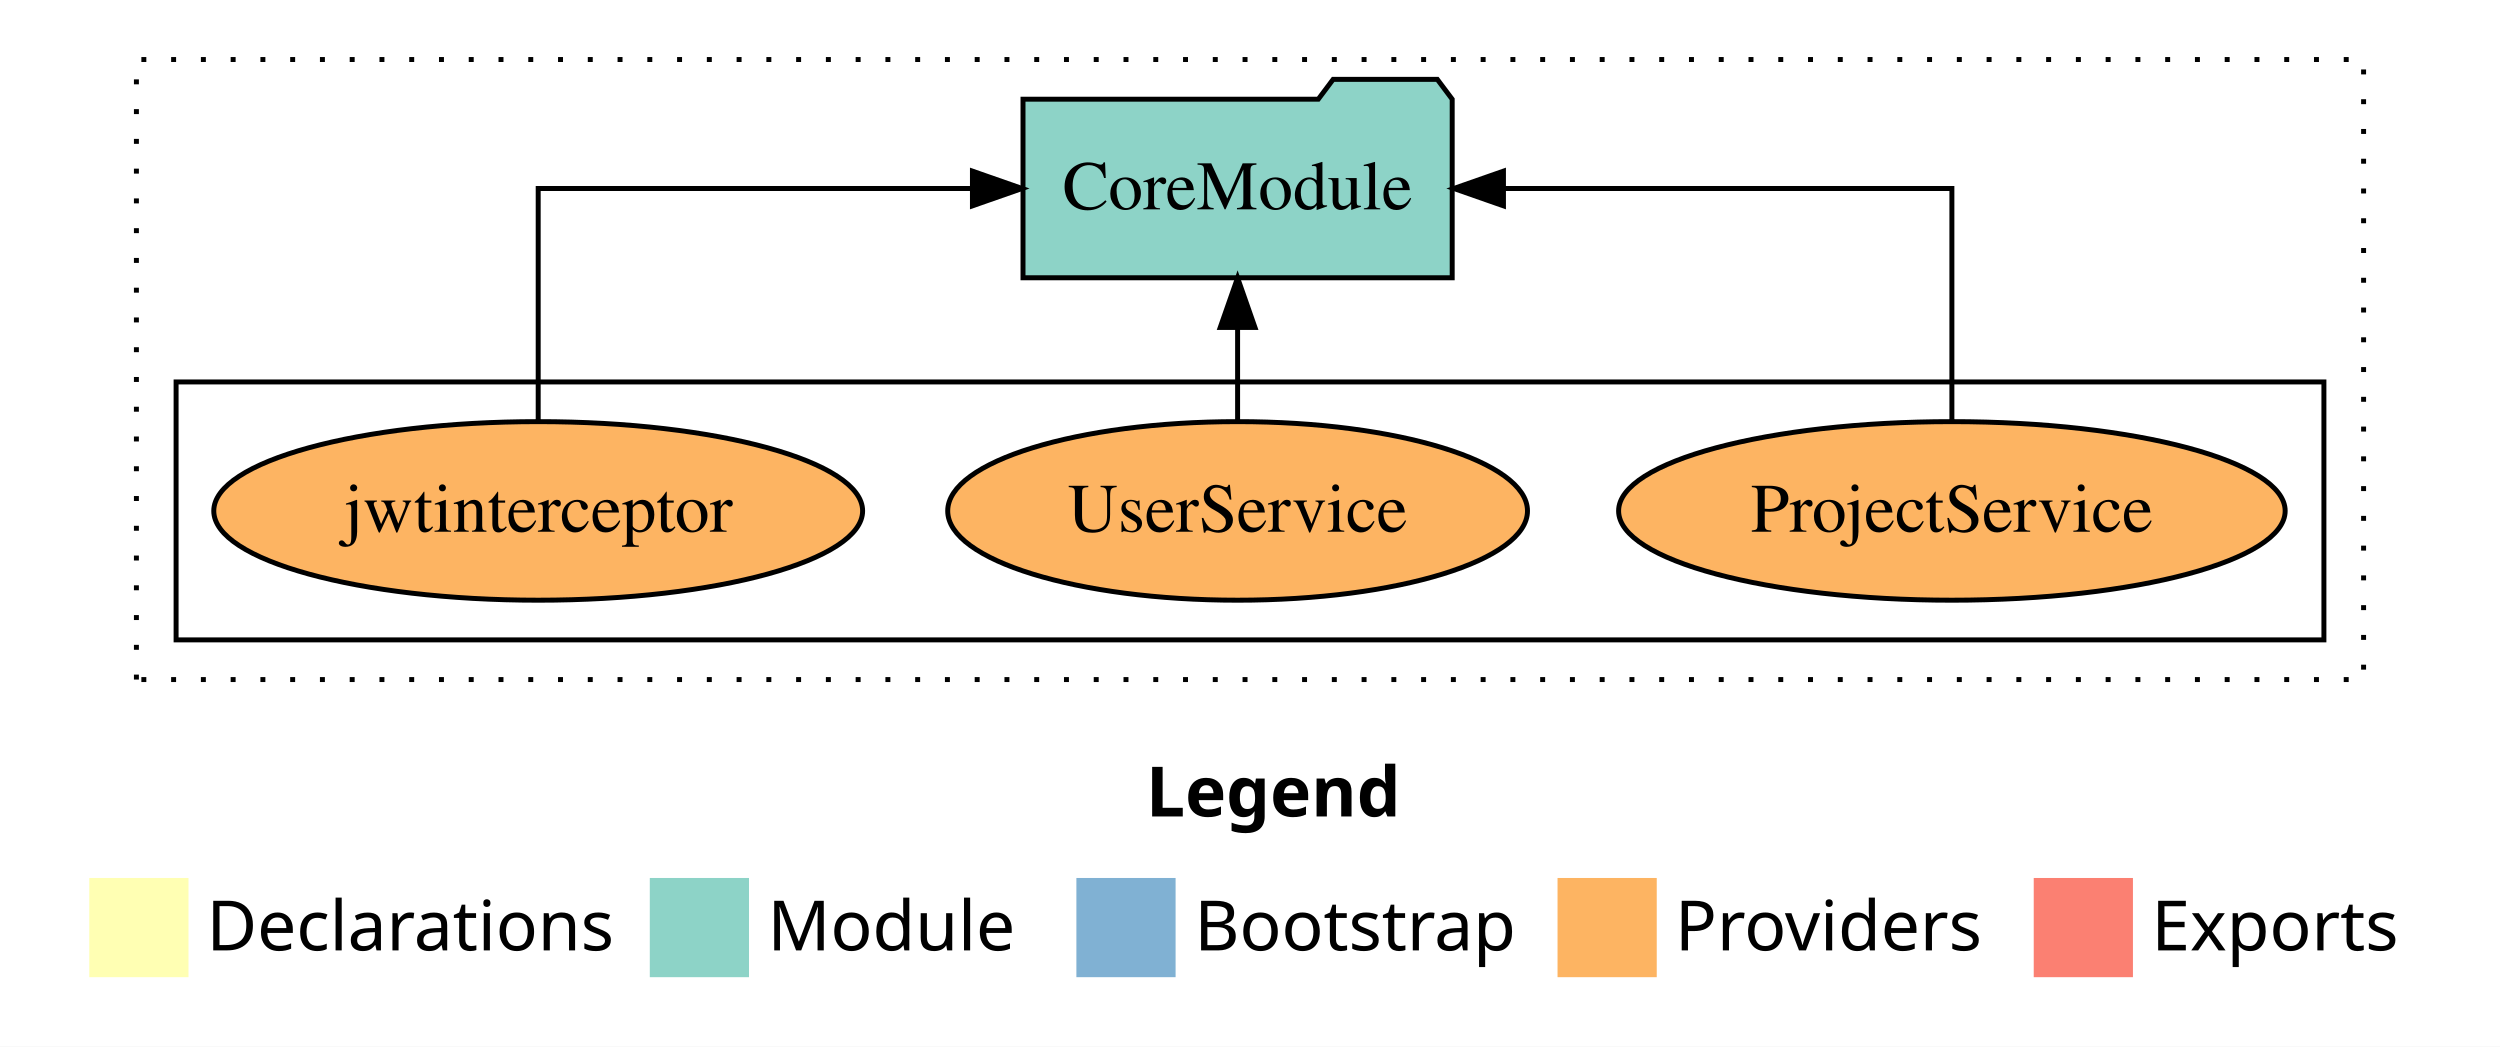
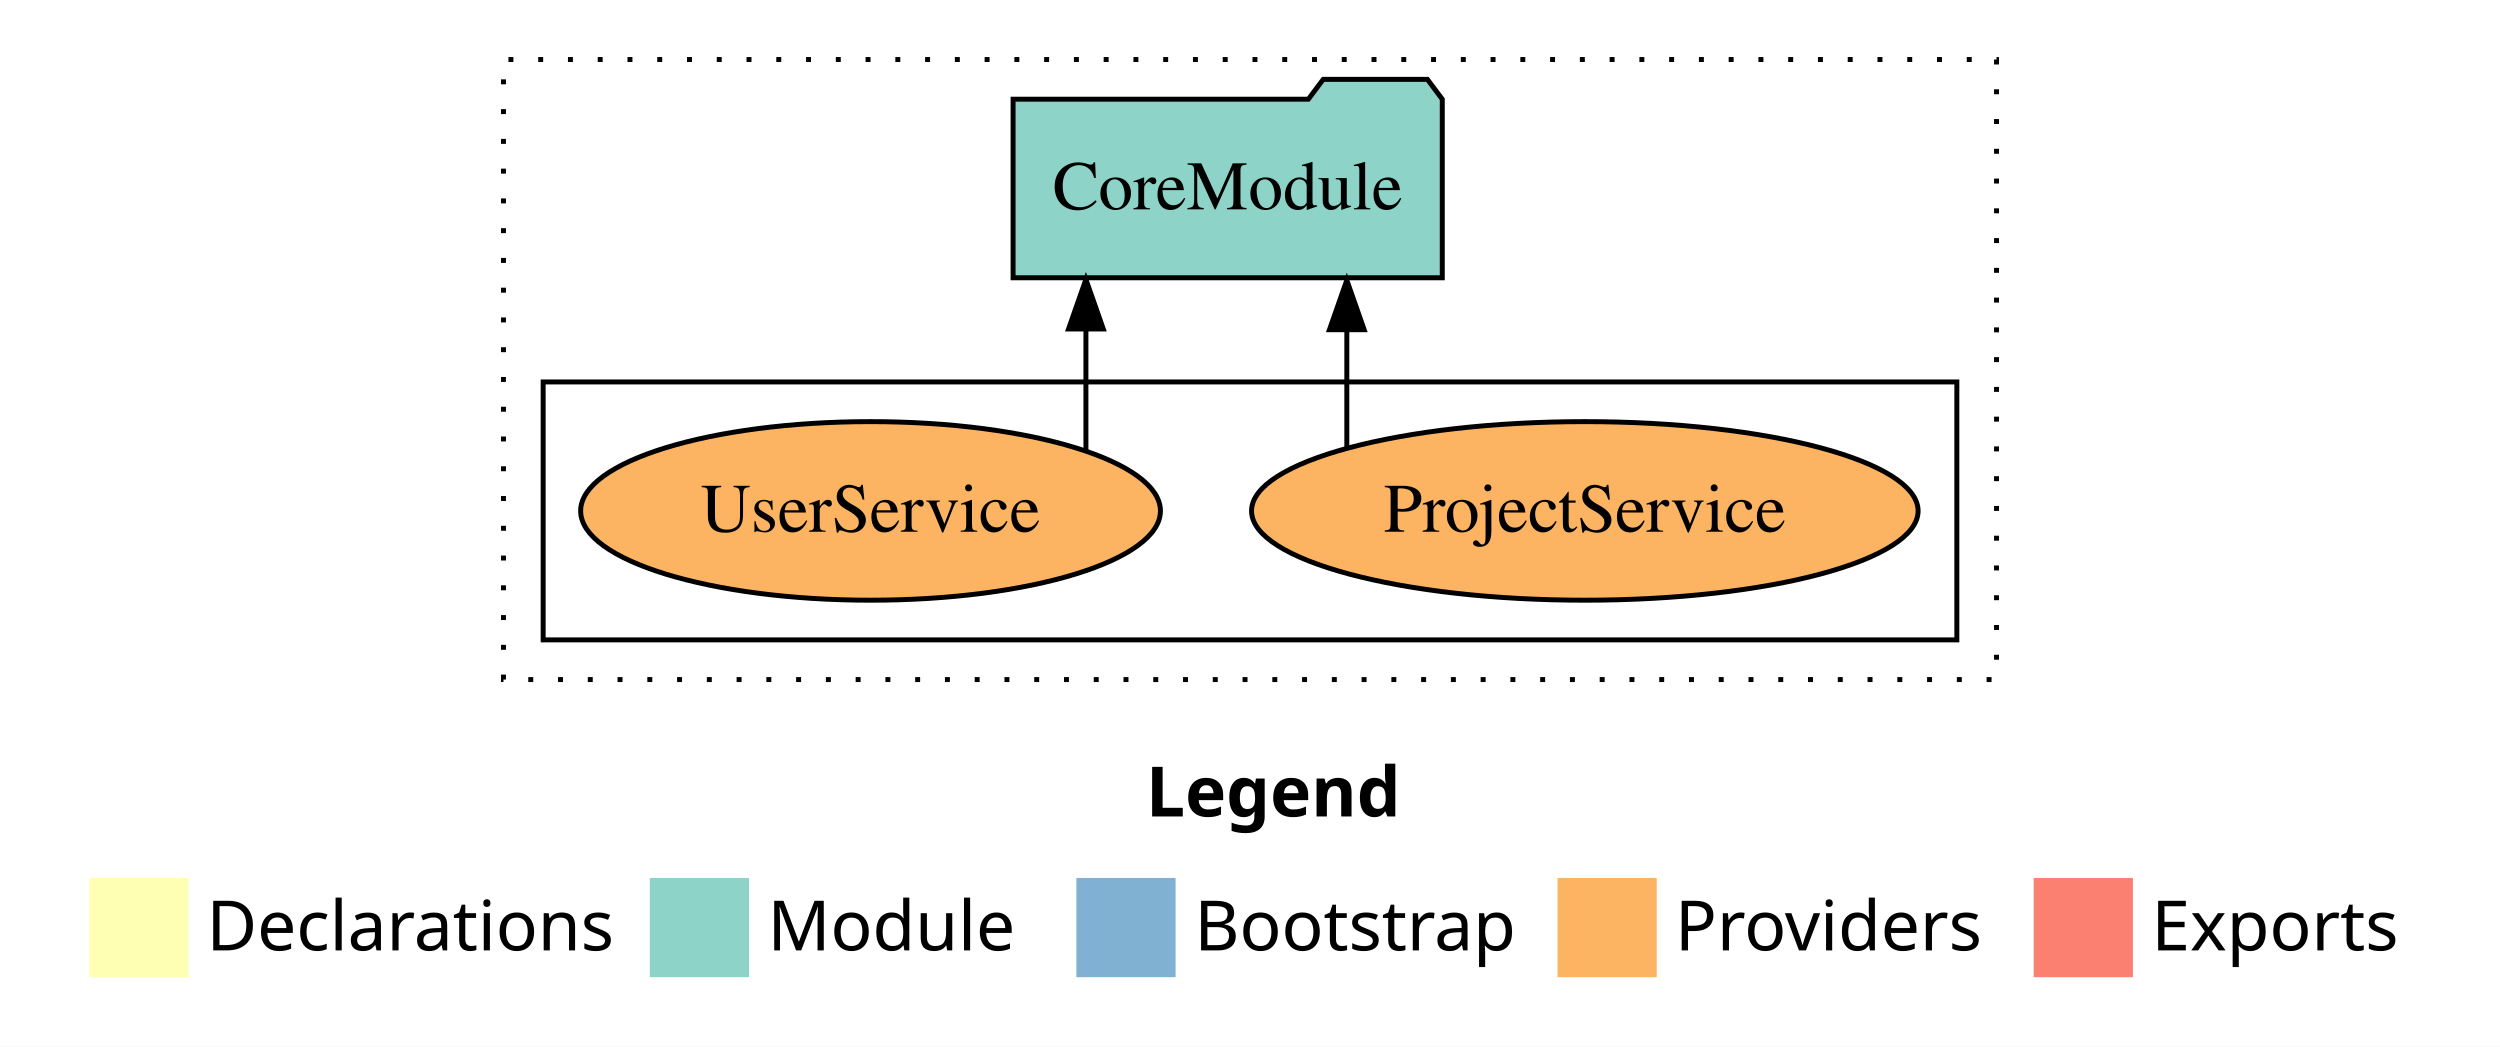
<svg xmlns="http://www.w3.org/2000/svg" width="504pt" height="211pt" viewBox="0.00 0.00 504.00 211.00">
  <g id="graph0" class="graph" transform="scale(1 1) rotate(0) translate(4 207)">
    <polygon fill="#ffffff" stroke="transparent" points="-4,4 -4,-207 500,-207 500,4 -4,4" />
    <text text-anchor="start" x="227.009" y="-42.4" font-family="sans-serif" font-weight="bold" font-size="14.00" fill="#000000">Legend</text>
    <polygon fill="#ffffb3" stroke="transparent" points="14,-10 14,-30 34,-30 34,-10 14,-10" />
    <text text-anchor="start" x="37.629" y="-15.4" font-family="sans-serif" font-size="14.00" fill="#000000">  Declarations</text>
    <polygon fill="#8dd3c7" stroke="transparent" points="127,-10 127,-30 147,-30 147,-10 127,-10" />
    <text text-anchor="start" x="150.725" y="-15.4" font-family="sans-serif" font-size="14.00" fill="#000000">  Module</text>
    <polygon fill="#80b1d3" stroke="transparent" points="213,-10 213,-30 233,-30 233,-10 213,-10" />
    <text text-anchor="start" x="236.781" y="-15.4" font-family="sans-serif" font-size="14.00" fill="#000000">  Bootstrap</text>
    <polygon fill="#fdb462" stroke="transparent" points="310,-10 310,-30 330,-30 330,-10 310,-10" />
    <text text-anchor="start" x="333.673" y="-15.4" font-family="sans-serif" font-size="14.00" fill="#000000">  Providers</text>
    <polygon fill="#fb8072" stroke="transparent" points="406,-10 406,-30 426,-30 426,-10 406,-10" />
    <text text-anchor="start" x="429.726" y="-15.4" font-family="sans-serif" font-size="14.00" fill="#000000">  Exports</text>
    <g id="clust1" class="cluster">
-       <polygon fill="none" stroke="#000000" stroke-dasharray="1,5" points="23.5,-70 23.5,-195 472.5,-195 472.5,-70 23.5,-70" />
+       <polygon fill="none" stroke="#000000" stroke-dasharray="1,5" points="97.5,-70 97.5,-195 398.5,-195 398.5,-70 97.5,-70" />
    </g>
    <g id="clust6" class="cluster">
-       <polygon fill="none" stroke="#000000" points="31.5,-78 31.5,-130 464.5,-130 464.5,-78 31.5,-78" />
+       <polygon fill="none" stroke="#000000" points="105.5,-78 105.5,-130 390.5,-130 390.5,-78 105.5,-78" />
    </g>
    <g id="node1" class="node">
-       <ellipse fill="#fdb462" stroke="#000000" cx="389.5" cy="-104" rx="67.189" ry="18" />
-       <text text-anchor="middle" x="389.5" y="-99.8" font-family="Times,serif" font-size="14.00" fill="#000000">ProjectService</text>
+       <ellipse fill="#fdb462" stroke="#000000" cx="315.5" cy="-104" rx="67.189" ry="18" />
+       <text text-anchor="middle" x="315.5" y="-99.8" font-family="Times,serif" font-size="14.00" fill="#000000">ProjectService</text>
    </g>
-     <g id="node4" class="node">
-       <polygon fill="#8dd3c7" stroke="#000000" points="288.762,-187 285.762,-191 264.762,-191 261.762,-187 202.238,-187 202.238,-151 288.762,-151 288.762,-187" />
-       <text text-anchor="middle" x="245.5" y="-164.8" font-family="Times,serif" font-size="14.00" fill="#000000">CoreModule</text>
+     <g id="node3" class="node">
+       <polygon fill="#8dd3c7" stroke="#000000" points="286.762,-187 283.762,-191 262.762,-191 259.762,-187 200.238,-187 200.238,-151 286.762,-151 286.762,-187" />
+       <text text-anchor="middle" x="243.5" y="-164.8" font-family="Times,serif" font-size="14.00" fill="#000000">CoreModule</text>
    </g>
    <g id="edge1" class="edge">
-       <path fill="none" stroke="#000000" d="M389.5,-122.106C389.5,-141.339 389.5,-169 389.5,-169 389.5,-169 299.096,-169 299.096,-169" />
-       <polygon fill="#000000" stroke="#000000" points="299.096,-165.5 289.096,-169 299.096,-172.5 299.096,-165.5" />
+       <path fill="none" stroke="#000000" d="M267.518,-116.842C267.518,-116.842 267.518,-140.523 267.518,-140.523" />
+       <polygon fill="#000000" stroke="#000000" points="264.018,-140.523 267.518,-150.523 271.018,-140.523 264.018,-140.523" />
    </g>
    <g id="node2" class="node">
-       <ellipse fill="#fdb462" stroke="#000000" cx="245.5" cy="-104" rx="58.441" ry="18" />
-       <text text-anchor="middle" x="245.5" y="-99.8" font-family="Times,serif" font-size="14.00" fill="#000000">UserService</text>
+       <ellipse fill="#fdb462" stroke="#000000" cx="171.5" cy="-104" rx="58.441" ry="18" />
+       <text text-anchor="middle" x="171.5" y="-99.8" font-family="Times,serif" font-size="14.00" fill="#000000">UserService</text>
    </g>
    <g id="edge2" class="edge">
-       <path fill="none" stroke="#000000" d="M245.5,-122.106C245.5,-122.106 245.5,-140.991 245.5,-140.991" />
-       <polygon fill="#000000" stroke="#000000" points="242,-140.991 245.5,-150.991 249,-140.991 242,-140.991" />
-     </g>
-     <g id="node3" class="node">
-       <ellipse fill="#fdb462" stroke="#000000" cx="104.5" cy="-104" rx="65.403" ry="18" />
-       <text text-anchor="middle" x="104.5" y="-99.8" font-family="Times,serif" font-size="14.00" fill="#000000">jwtinterceptor</text>
-     </g>
-     <g id="edge3" class="edge">
-       <path fill="none" stroke="#000000" d="M104.5,-122.106C104.5,-141.339 104.5,-169 104.5,-169 104.5,-169 192.045,-169 192.045,-169" />
-       <polygon fill="#000000" stroke="#000000" points="192.045,-172.5 202.045,-169 192.045,-165.5 192.045,-172.5" />
+       <path fill="none" stroke="#000000" d="M214.92,-116.226C214.92,-116.226 214.92,-140.683 214.92,-140.683" />
+       <polygon fill="#000000" stroke="#000000" points="211.42,-140.683 214.92,-150.683 218.42,-140.683 211.42,-140.683" />
    </g>
  </g>
</svg>
